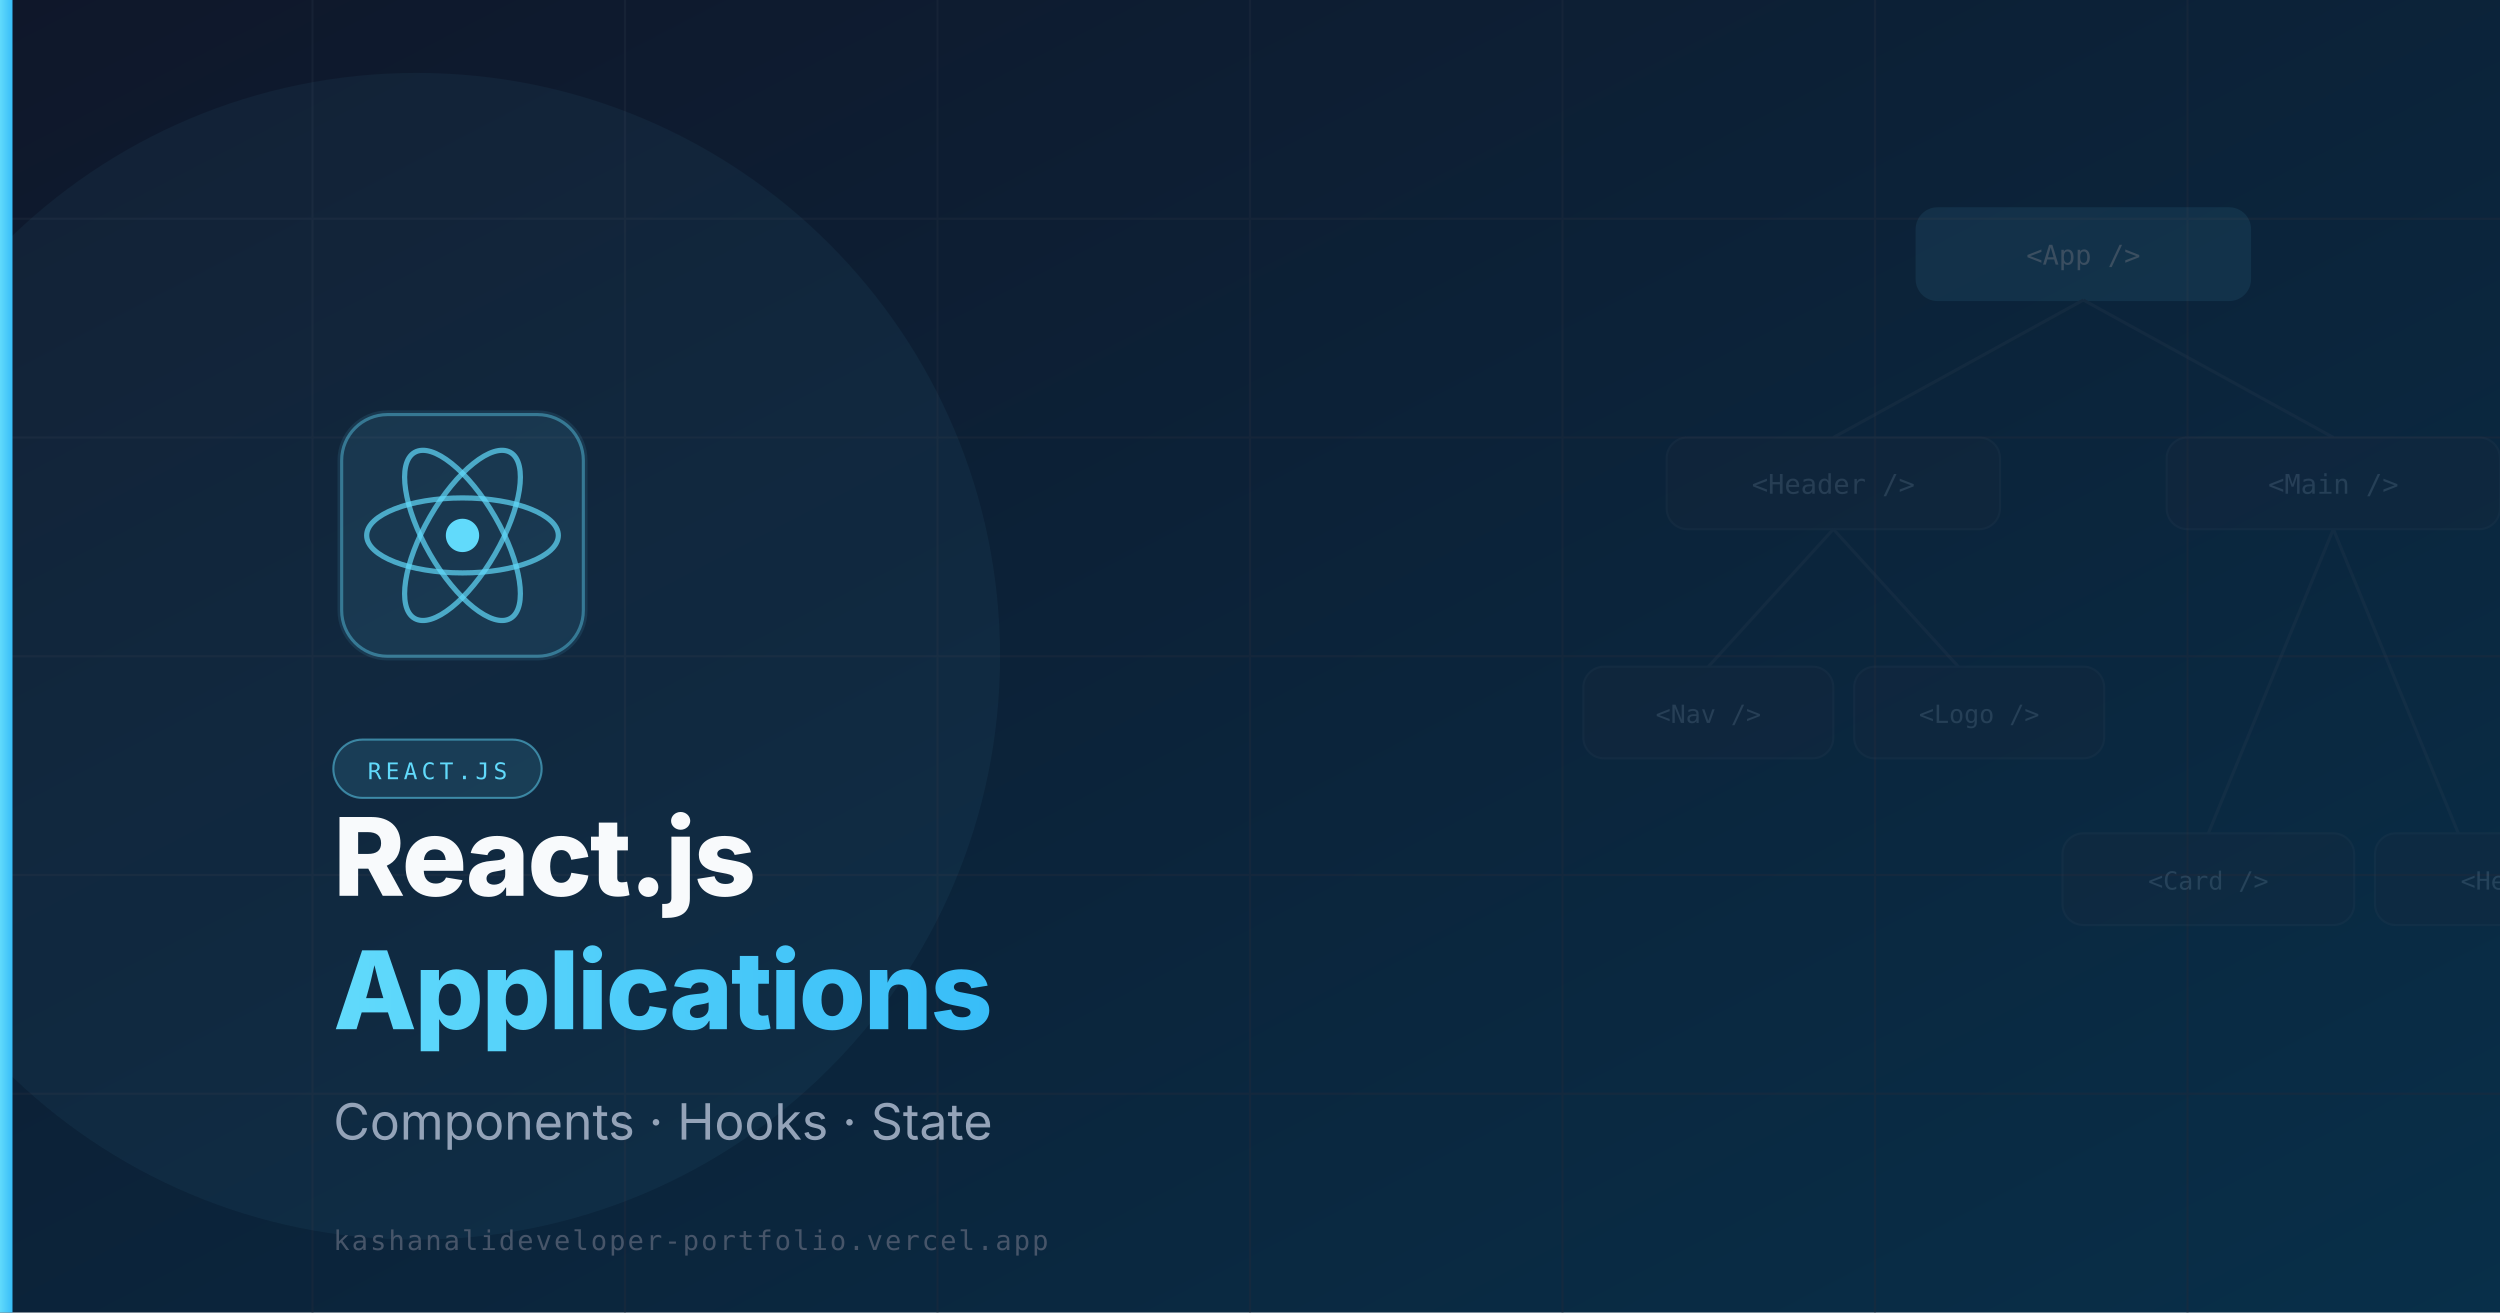
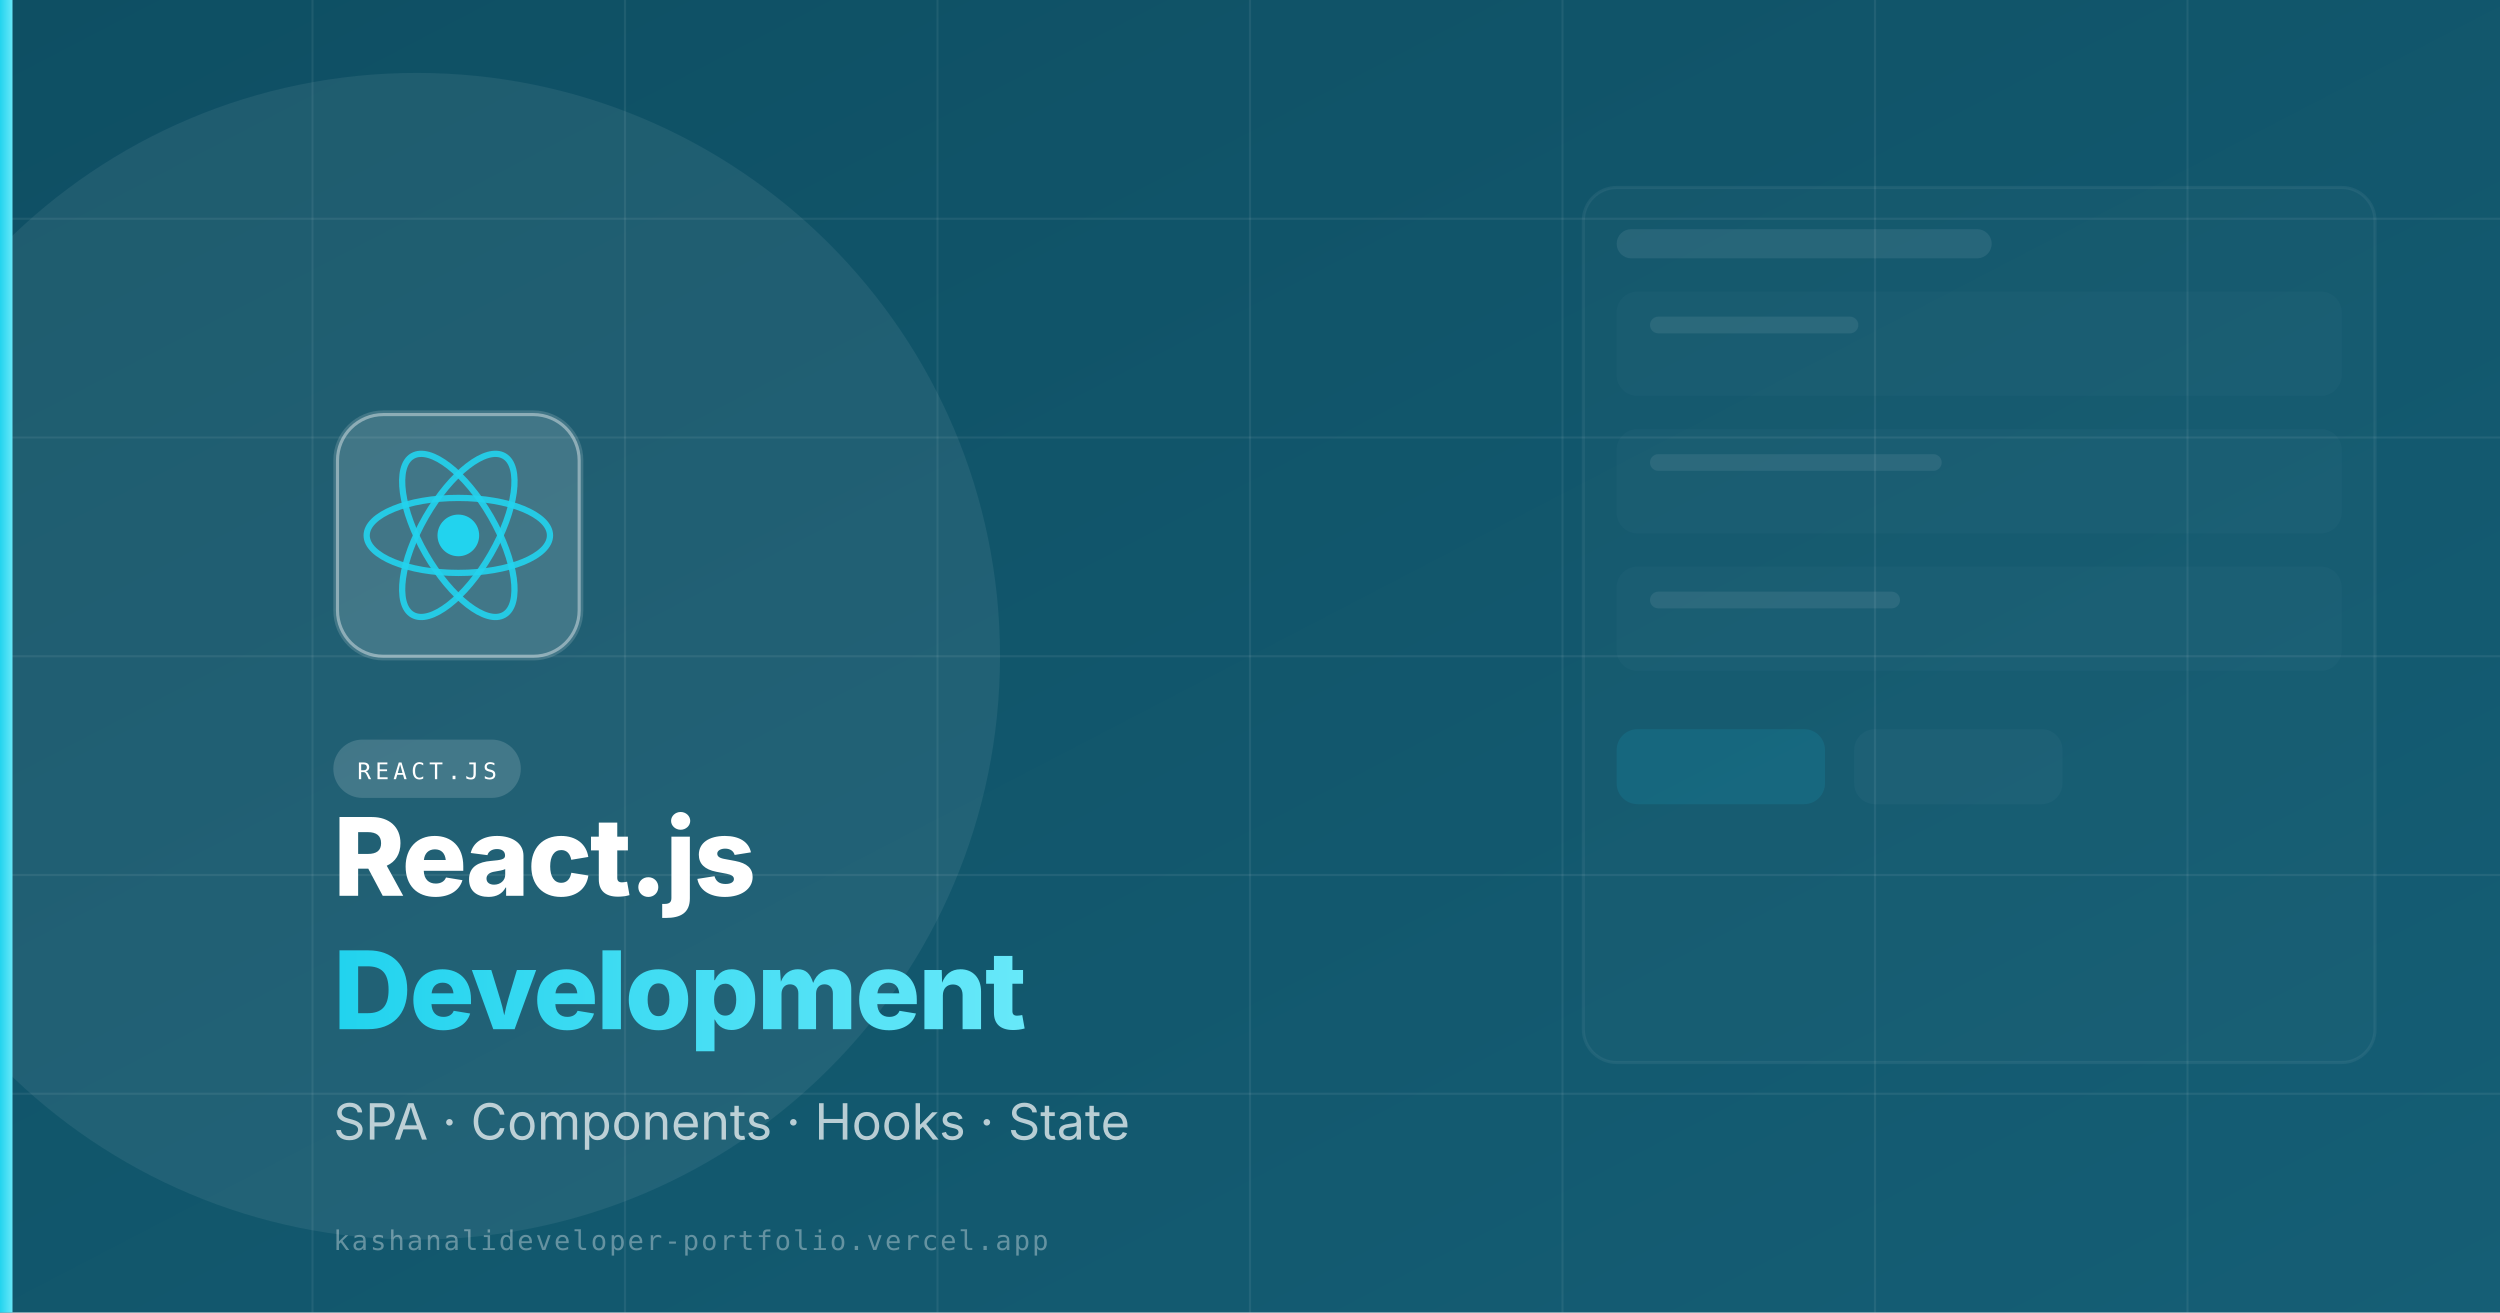
<svg xmlns="http://www.w3.org/2000/svg" width="1200" height="630" viewBox="0 0 1200 630">
  <defs>
    <linearGradient id="bg" x1="0%" y1="0%" x2="100%" y2="100%">
-       <stop offset="0%" style="stop-color:#0f172a" />
-       <stop offset="100%" style="stop-color:#082f49" />
+       <stop offset="0%" style="stop-color:#0e4f63" />
+       <stop offset="100%" style="stop-color:#155e75" />
    </linearGradient>
-     <linearGradient id="accent" x1="0%" y1="0%" x2="100%" y2="0%">
-       <stop offset="0%" style="stop-color:#61dafb" />
-       <stop offset="100%" style="stop-color:#38bdf8" />
+     <linearGradient id="acc" x1="0%" y1="0%" x2="100%" y2="0%">
+       <stop offset="0%" style="stop-color:#22d3ee" />
+       <stop offset="100%" style="stop-color:#67e8f9" />
    </linearGradient>
  </defs>
  <rect width="1200" height="630" fill="url(#bg)" />
-   <g stroke="#1e293b" stroke-width="1" opacity="0.5">
+   <g stroke="rgba(255,255,255,0.07)" stroke-width="1">
    <line x1="0" y1="105" x2="1200" y2="105" />
    <line x1="0" y1="210" x2="1200" y2="210" />
    <line x1="0" y1="315" x2="1200" y2="315" />
    <line x1="0" y1="420" x2="1200" y2="420" />
    <line x1="0" y1="525" x2="1200" y2="525" />
    <line x1="150" y1="0" x2="150" y2="630" />
    <line x1="300" y1="0" x2="300" y2="630" />
    <line x1="450" y1="0" x2="450" y2="630" />
    <line x1="600" y1="0" x2="600" y2="630" />
    <line x1="750" y1="0" x2="750" y2="630" />
    <line x1="900" y1="0" x2="900" y2="630" />
    <line x1="1050" y1="0" x2="1050" y2="630" />
  </g>
-   <circle cx="200" cy="315" r="280" fill="#61dafb" opacity="0.05" />
-   <rect x="0" y="0" width="6" height="630" fill="url(#accent)" />
-   <g transform="translate(162, 197)">
-     <rect width="120" height="120" rx="24" fill="#61dafb" opacity="0.1" />
-     <rect x="2" y="2" width="116" height="116" rx="22" fill="none" stroke="#61dafb" stroke-width="1.5" opacity="0.4" />
-     <circle cx="60" cy="60" r="8" fill="#61dafb" />
-     <ellipse cx="60" cy="60" rx="46" ry="18" fill="none" stroke="#61dafb" stroke-width="2.5" opacity="0.7" />
-     <ellipse cx="60" cy="60" rx="46" ry="18" fill="none" stroke="#61dafb" stroke-width="2.5" opacity="0.7" transform="rotate(60 60 60)" />
-     <ellipse cx="60" cy="60" rx="46" ry="18" fill="none" stroke="#61dafb" stroke-width="2.5" opacity="0.7" transform="rotate(120 60 60)" />
+   <circle cx="200" cy="315" r="280" fill="white" opacity="0.07" />
+   <rect x="0" y="0" width="6" height="630" fill="url(#acc)" />
+   <g transform="translate(160, 197)">
+     <rect width="120" height="120" rx="24" fill="white" opacity="0.15" />
+     <rect x="2" y="2" width="116" height="116" rx="22" fill="none" stroke="white" stroke-width="1.5" opacity="0.4" />
+     <circle cx="60" cy="60" r="10" fill="#22d3ee" />
+     <ellipse cx="60" cy="60" rx="44" ry="18" fill="none" stroke="#22d3ee" stroke-width="3" opacity="0.9" />
+     <ellipse cx="60" cy="60" rx="44" ry="18" fill="none" stroke="#22d3ee" stroke-width="3" opacity="0.9" transform="rotate(60 60 60)" />
+     <ellipse cx="60" cy="60" rx="44" ry="18" fill="none" stroke="#22d3ee" stroke-width="3" opacity="0.9" transform="rotate(120 60 60)" />
  </g>
-   <rect x="160" y="355" width="100" height="28" rx="14" fill="#61dafb" opacity="0.12" />
-   <rect x="160" y="355" width="100" height="28" rx="14" fill="none" stroke="#61dafb" stroke-width="1" opacity="0.5" />
-   <text x="210" y="374" font-family="monospace" font-size="11" fill="#61dafb" text-anchor="middle" letter-spacing="2">REACT.JS</text>
-   <text x="160" y="430" font-family="'Inter', 'Helvetica Neue', sans-serif" font-size="52" font-weight="800" fill="#f8fafc" letter-spacing="-1">React.js</text>
-   <text x="160" y="494" font-family="'Inter', 'Helvetica Neue', sans-serif" font-size="52" font-weight="800" fill="url(#accent)" letter-spacing="-1">Applications</text>
-   <text x="160" y="547" font-family="'Inter', 'Helvetica Neue', sans-serif" font-size="24" font-weight="400" fill="#94a3b8">Components · Hooks · State</text>
-   <g transform="translate(760, 100)" opacity="0.2">
-     <rect x="160" y="0" width="160" height="44" rx="10" fill="#61dafb" opacity="0.4" stroke="#61dafb" stroke-width="1" />
-     <text x="240" y="27" font-family="monospace" font-size="13" fill="#f8fafc" text-anchor="middle">&lt;App /&gt;</text>
-     <line x1="240" y1="44" x2="120" y2="110" stroke="#334155" stroke-width="1.5" />
-     <line x1="240" y1="44" x2="360" y2="110" stroke="#334155" stroke-width="1.5" />
-     <rect x="40" y="110" width="160" height="44" rx="10" fill="#1e293b" stroke="#334155" stroke-width="1" />
-     <text x="120" y="137" font-family="monospace" font-size="13" fill="#94a3b8" text-anchor="middle">&lt;Header /&gt;</text>
-     <rect x="280" y="110" width="160" height="44" rx="10" fill="#1e293b" stroke="#334155" stroke-width="1" />
-     <text x="360" y="137" font-family="monospace" font-size="13" fill="#94a3b8" text-anchor="middle">&lt;Main /&gt;</text>
-     <line x1="120" y1="154" x2="60" y2="220" stroke="#334155" stroke-width="1.5" />
-     <line x1="120" y1="154" x2="180" y2="220" stroke="#334155" stroke-width="1.5" />
-     <rect x="0" y="220" width="120" height="44" rx="10" fill="#1e293b" stroke="#334155" stroke-width="1" />
-     <text x="60" y="247" font-family="monospace" font-size="12" fill="#94a3b8" text-anchor="middle">&lt;Nav /&gt;</text>
-     <rect x="130" y="220" width="120" height="44" rx="10" fill="#1e293b" stroke="#334155" stroke-width="1" />
-     <text x="190" y="247" font-family="monospace" font-size="12" fill="#94a3b8" text-anchor="middle">&lt;Logo /&gt;</text>
-     <line x1="360" y1="154" x2="300" y2="300" stroke="#334155" stroke-width="1.5" />
-     <line x1="360" y1="154" x2="420" y2="300" stroke="#334155" stroke-width="1.5" />
-     <rect x="230" y="300" width="140" height="44" rx="10" fill="#1e293b" stroke="#334155" stroke-width="1" />
-     <text x="300" y="327" font-family="monospace" font-size="12" fill="#94a3b8" text-anchor="middle">&lt;Card /&gt;</text>
-     <rect x="380" y="300" width="140" height="44" rx="10" fill="#1e293b" stroke="#334155" stroke-width="1" />
-     <text x="450" y="327" font-family="monospace" font-size="12" fill="#94a3b8" text-anchor="middle">&lt;Hero /&gt;</text>
+   <rect x="160" y="355" width="90" height="28" rx="14" fill="white" opacity="0.15" />
+   <text x="205" y="374" font-family="monospace" font-size="11" fill="white" text-anchor="middle" letter-spacing="2">REACT.JS</text>
+   <text x="160" y="430" font-family="'Inter','Helvetica Neue',sans-serif" font-size="52" font-weight="800" fill="white" letter-spacing="-1">React.js</text>
+   <text x="160" y="494" font-family="'Inter','Helvetica Neue',sans-serif" font-size="52" font-weight="800" fill="url(#acc)" letter-spacing="-1">Development</text>
+   <text x="160" y="547" font-family="'Inter','Helvetica Neue',sans-serif" font-size="24" font-weight="400" fill="rgba(255,255,255,0.7)">SPA · Components · Hooks · State</text>
+   <g transform="translate(760, 90)" opacity="0.28">
+     <rect width="380" height="420" rx="16" fill="rgba(255,255,255,0.06)" stroke="rgba(255,255,255,0.2)" stroke-width="1.5" />
+     <rect x="16" y="20" width="180" height="14" rx="7" fill="rgba(255,255,255,0.3)" />
+     <rect x="16" y="50" width="348" height="50" rx="10" fill="rgba(255,255,255,0.08)" />
+     <rect x="32" y="62" width="100" height="8" rx="4" fill="rgba(255,255,255,0.3)" />
+     <rect x="16" y="116" width="348" height="50" rx="10" fill="rgba(255,255,255,0.08)" />
+     <rect x="32" y="128" width="140" height="8" rx="4" fill="rgba(255,255,255,0.3)" />
+     <rect x="16" y="182" width="348" height="50" rx="10" fill="rgba(255,255,255,0.08)" />
+     <rect x="32" y="194" width="120" height="8" rx="4" fill="rgba(255,255,255,0.3)" />
+     <rect x="16" y="260" width="100" height="36" rx="10" fill="#22d3ee" opacity="0.4" />
+     <rect x="130" y="260" width="100" height="36" rx="10" fill="rgba(255,255,255,0.1)" />
  </g>
-   <text x="160" y="600" font-family="monospace" font-size="13" fill="#475569" letter-spacing="1">kashanalideveloper-portfolio.vercel.app</text>
+   <text x="160" y="600" font-family="monospace" font-size="13" fill="rgba(255,255,255,0.35)" letter-spacing="1">kashanalideveloper-portfolio.vercel.app</text>
</svg>
